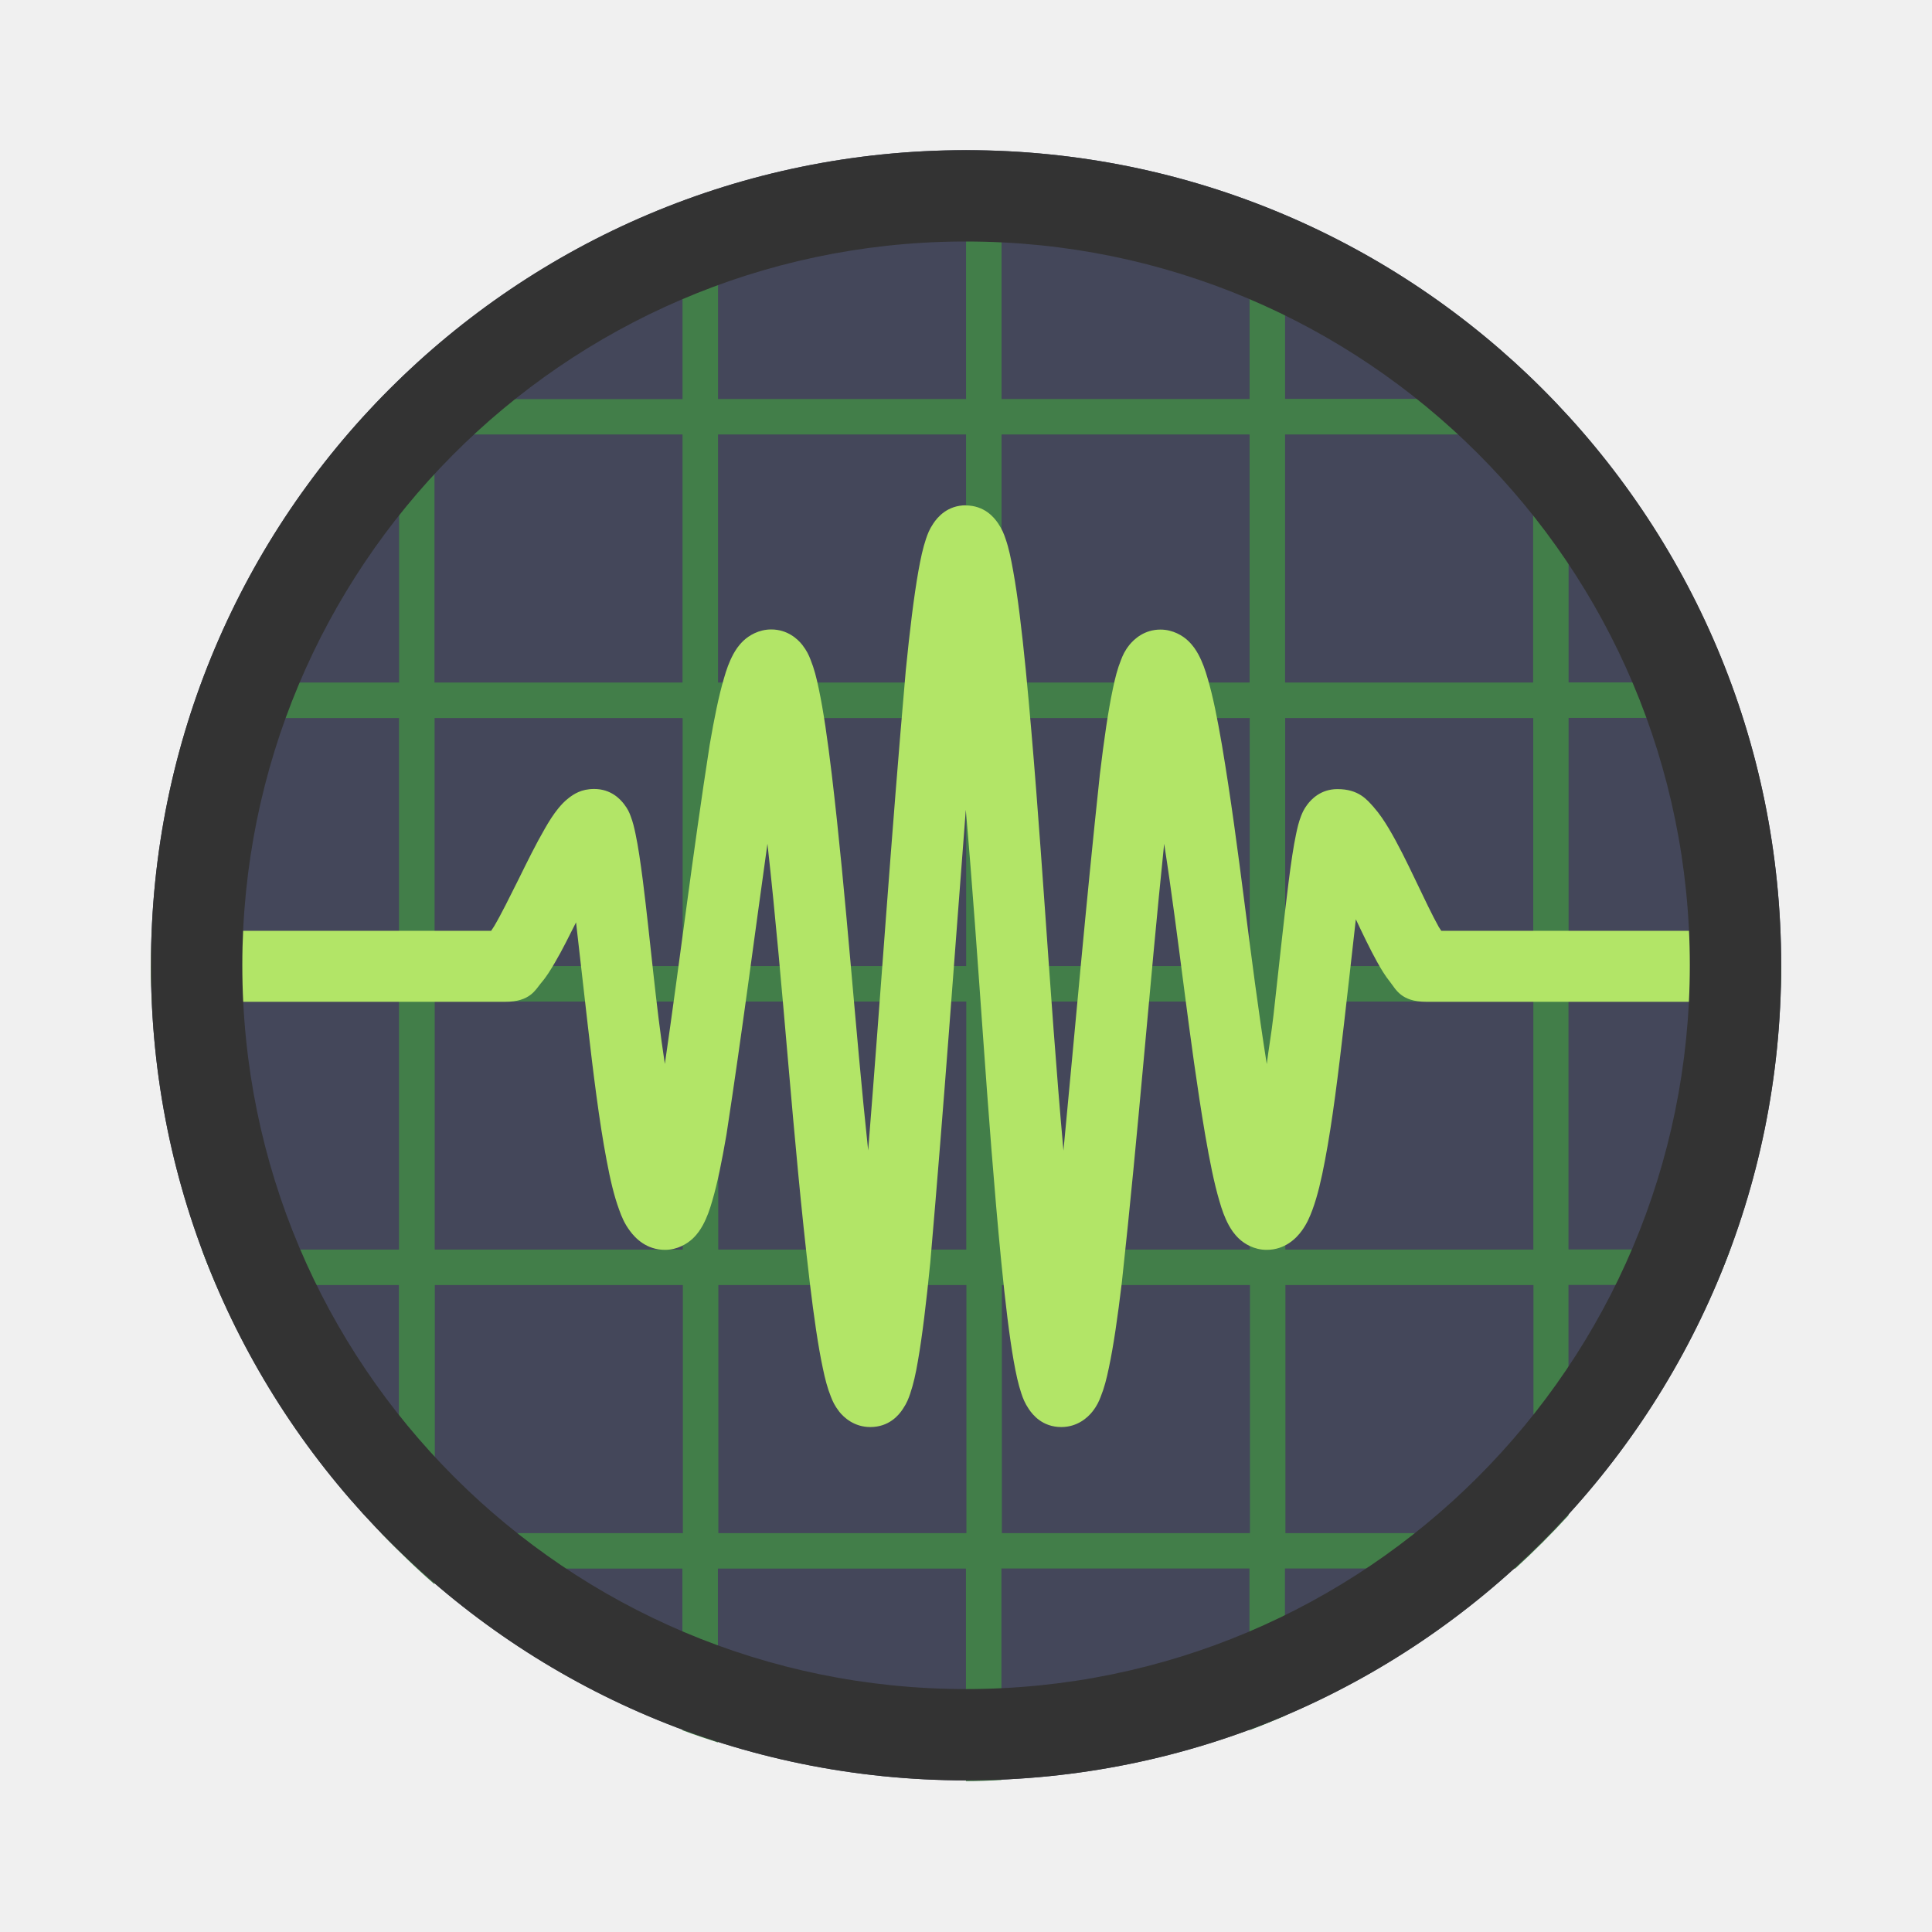
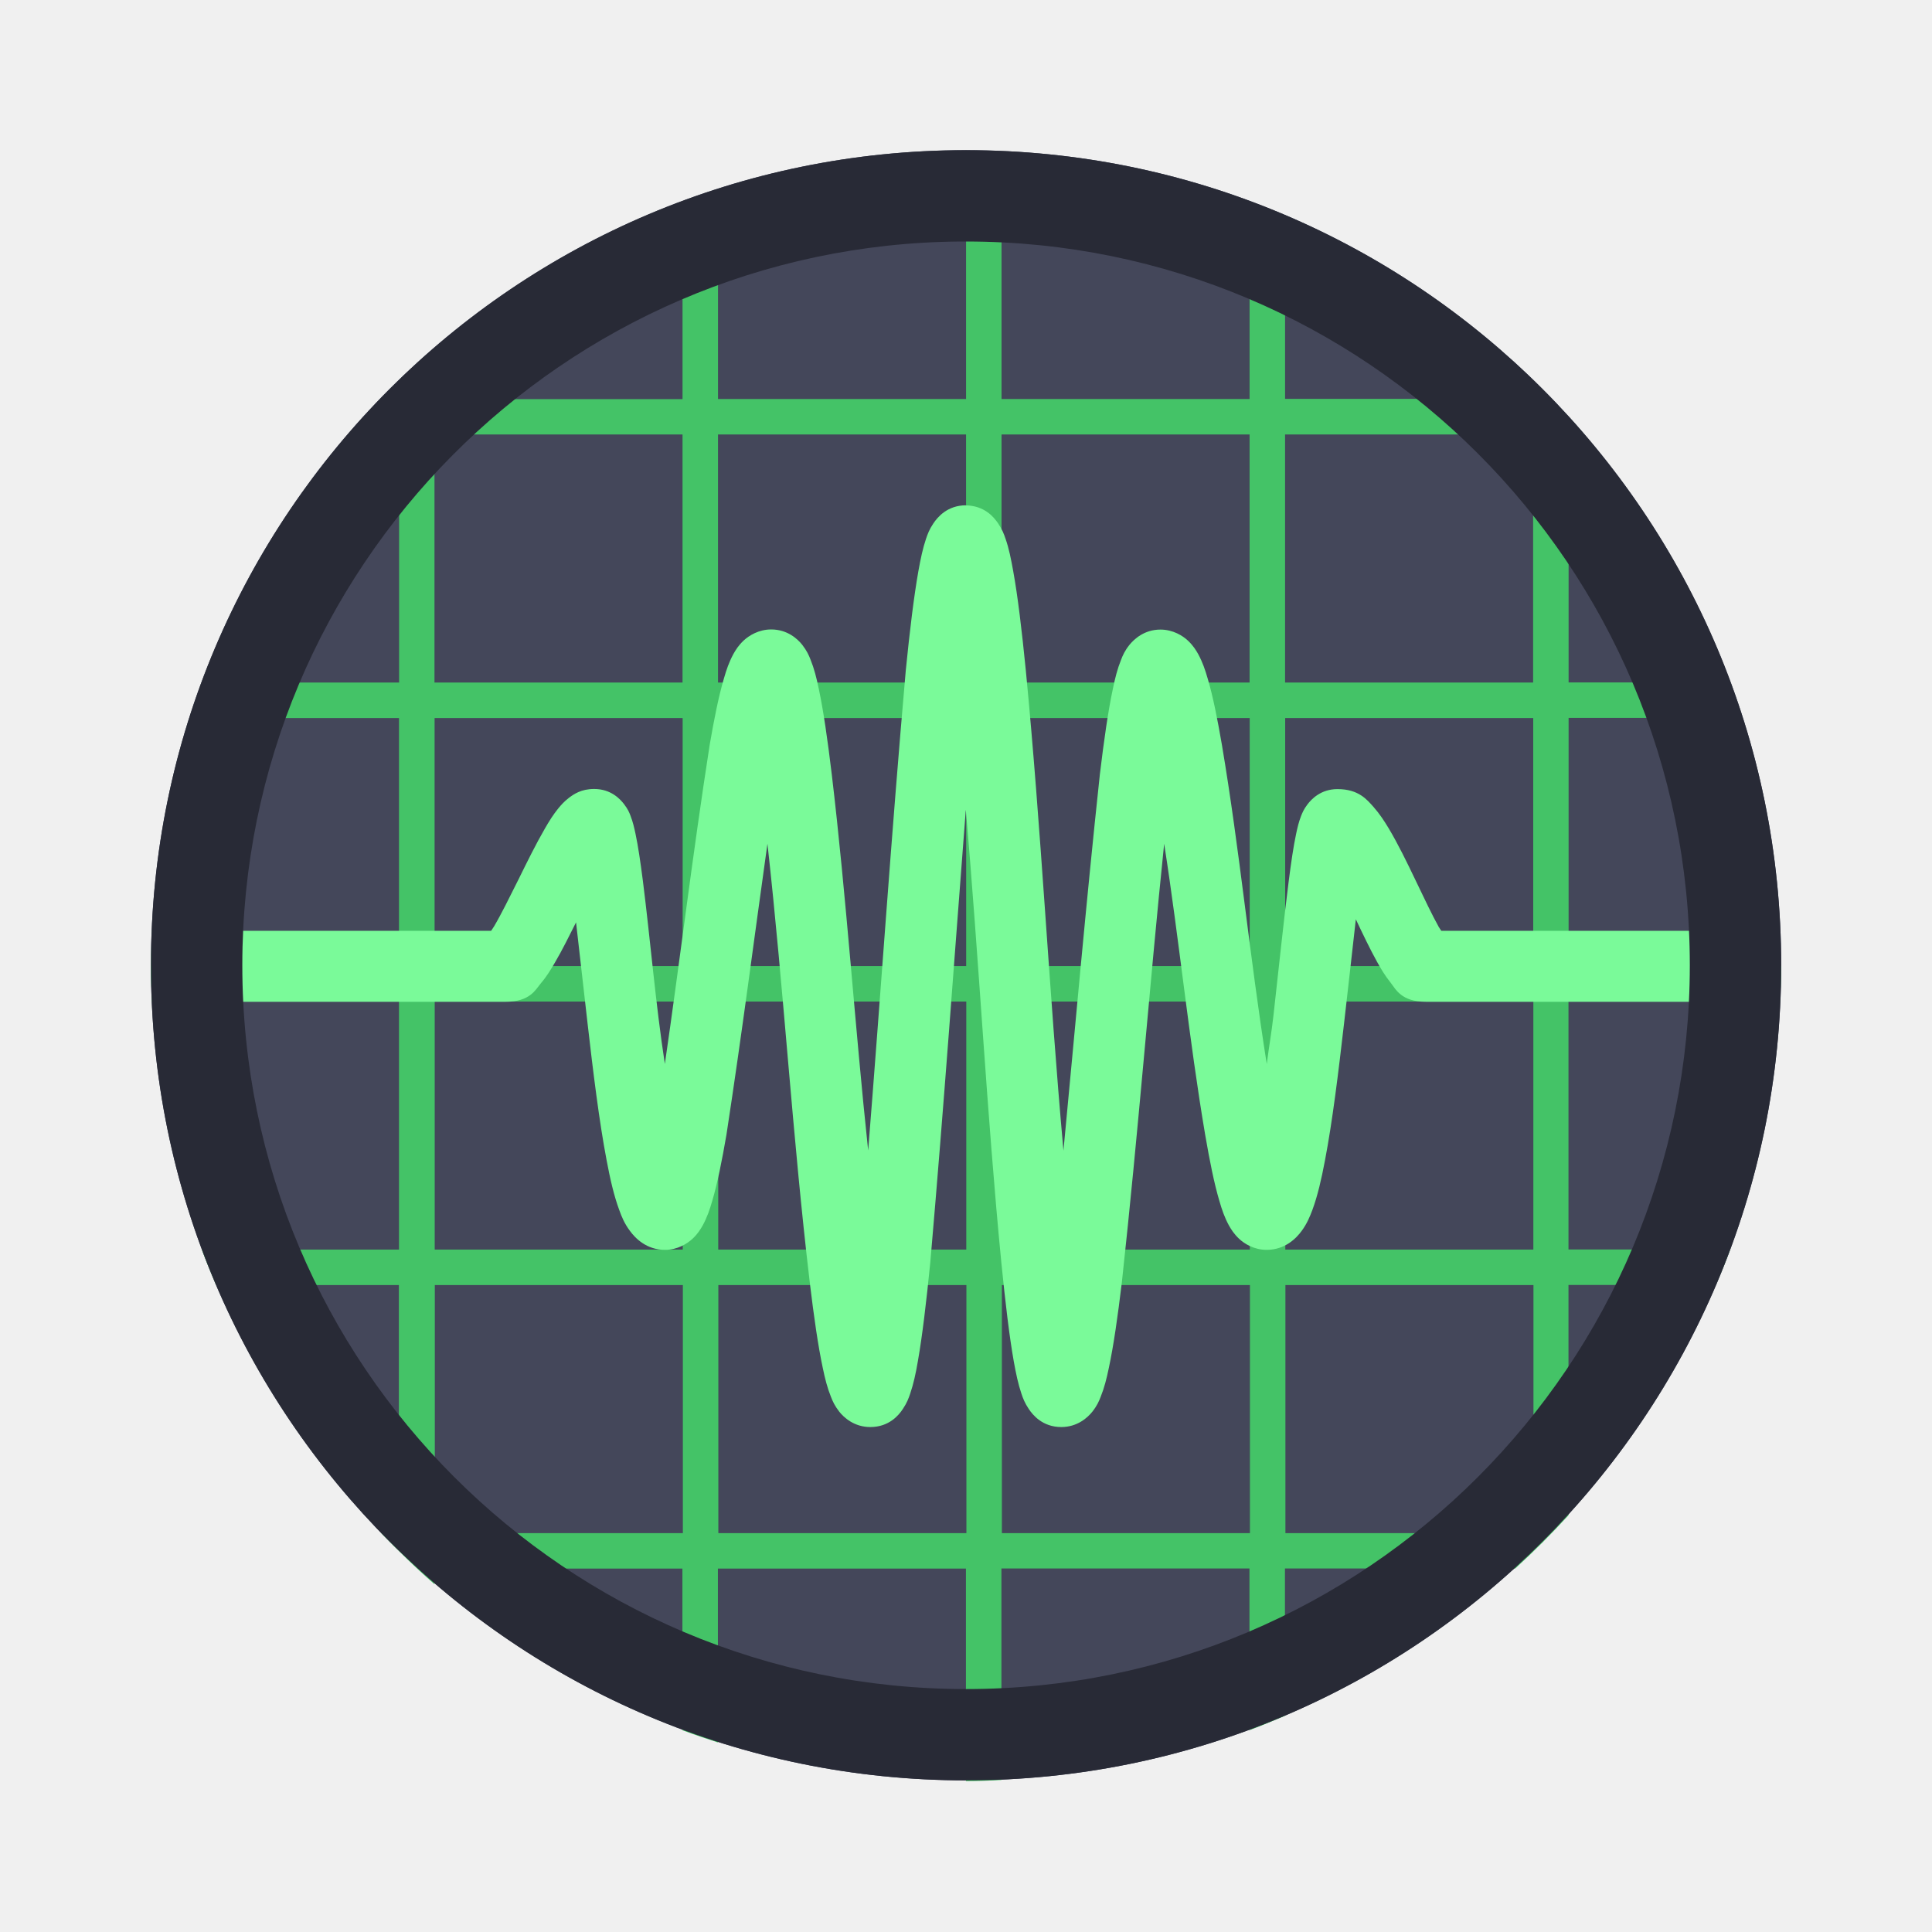
- <svg xmlns="http://www.w3.org/2000/svg" width="64" height="64" version="1.1" viewBox="0 0 16.933 16.933">
-   <circle cx="8.467" cy="8.46" r="7.144" fill="#44475a" style="paint-order:fill markers stroke" />
-   <path d="m8.467 1.323v2.174h-2.174v-1.834c-0.105 0.034-0.208 0.069-0.311 0.107v1.728h-2.174v-0.447c-0.107 0.093-0.209 0.193-0.311 0.291v0.155h-0.155c-0.099 0.102-0.199 0.203-0.291 0.311h0.447v2.174h-1.728c-0.038 0.102-0.073 0.206-0.107 0.311h1.834v2.174h-2.174c0 0.104 0.005 0.208 0.01 0.311h2.164v2.174h-1.728c0.039 0.106 0.082 0.207 0.126 0.311h1.601v2.174h-0.155c0.149 0.154 0.303 0.306 0.466 0.447v-0.136h2.174v1.417c0.102 0.038 0.206 0.073 0.311 0.107v-1.524h2.174v1.863c0.104 0 0.208-0.005 0.311-0.01v-1.854h2.174v1.417c0.106-0.039 0.207-0.082 0.311-0.126v-1.291h2.019c0.162-0.148 0.318-0.304 0.466-0.466v-2.019h1.291c0.044-0.104 0.087-0.204 0.126-0.311h-1.417v-2.174h1.854c0.004-0.103 0.01-0.207 0.01-0.311h-1.863v-2.174h1.524c-0.034-0.105-0.069-0.208-0.107-0.311h-1.417v-2.174h0.136c-0.14-0.163-0.292-0.316-0.447-0.466v0.155h-2.174v-1.601c-0.104-0.044-0.204-0.087-0.311-0.126v1.728h-2.174v-2.164c-0.103-0.004-0.207-0.01-0.311-0.01zm-4.659 2.485h2.174v2.174h-2.174v-2.174m2.485 0h2.174v2.174h-2.174v-2.174m2.485 0h2.174v2.174h-2.174v-2.174m2.485 0h2.174v2.174h-2.174v-2.174m-7.454 2.485h2.174v2.174h-2.174zm2.485 0h2.174v2.174h-2.174zm2.485 0h2.174v2.174h-2.174zm2.485 0h2.174v2.174h-2.174zm-7.454 2.485h2.174v2.174h-2.174zm2.485 0h2.174v2.174h-2.174zm2.485 0h2.174v2.174h-2.174zm2.485 0h2.174v2.174h-2.174zm-7.454 2.485h2.174v2.174h-2.174zm2.485 0h2.174v2.174h-2.174zm2.485 0h2.174v2.174h-2.174zm2.485 0h2.174v2.174h-2.174z" fill="#427e49" stroke-width=".311" />
-   <g transform="matrix(1.1739 0 0 1.1739 10.849 -.9291)" fill="#fff">
-     <path d="m-2.029 4.564c-0.14 0-0.213 0.089-0.244 0.135-0.031 0.046-0.043 0.08-0.055 0.115-0.024 0.071-0.04 0.147-0.057 0.241-0.033 0.187-0.064 0.439-0.094 0.74-0.111 1.263-0.187 2.416-0.281 3.586-0.1-0.937-0.162-1.886-0.272-2.81-0.031-0.258-0.062-0.474-0.097-0.638-0.017-0.082-0.034-0.149-0.061-0.216-0.013-0.034-0.028-0.067-0.062-0.111-0.034-0.043-0.11-0.115-0.232-0.115-0.094 0-0.166 0.046-0.206 0.083-0.039 0.037-0.059 0.07-0.076 0.1-0.033 0.061-0.052 0.117-0.071 0.183-0.039 0.132-0.072 0.297-0.106 0.494-0.13 0.835-0.221 1.603-0.335 2.384-0.069-0.449-0.108-0.924-0.164-1.367-0.018-0.139-0.035-0.257-0.055-0.351-0.01-0.047-0.019-0.087-0.037-0.134-0.009-0.024-0.019-0.049-0.048-0.087-0.029-0.038-0.098-0.114-0.224-0.114-0.097 0-0.152 0.039-0.188 0.066-0.036 0.028-0.057 0.052-0.078 0.077-0.04 0.049-0.071 0.099-0.103 0.155-0.065 0.112-0.131 0.246-0.196 0.378-0.066 0.132-0.13 0.262-0.181 0.348-0.011 0.018-0.014 0.021-0.023 0.035h-2.532c-0.004 0.088-0.007 0.176-0.007 0.265 0 0.089 0.003 0.177 0.007 0.265h2.639c0.184 0 0.224-0.09 0.265-0.139 0.042-0.049 0.073-0.1 0.106-0.157 0.052-0.088 0.104-0.194 0.156-0.297 0.027 0.234 0.054 0.478 0.086 0.755 0.042 0.366 0.087 0.732 0.142 1.02 0.027 0.144 0.055 0.265 0.094 0.371 0.019 0.053 0.039 0.102 0.08 0.157 0.04 0.055 0.124 0.142 0.262 0.142 0.094 0 0.166-0.046 0.206-0.083 0.039-0.037 0.059-0.07 0.076-0.1 0.033-0.061 0.052-0.117 0.071-0.183 0.039-0.132 0.072-0.297 0.106-0.494 0.118-0.77 0.207-1.468 0.306-2.172 0.124 1.113 0.186 2.178 0.316 3.275 0.031 0.258 0.062 0.474 0.097 0.638 0.017 0.082 0.034 0.149 0.061 0.216 0.013 0.034 0.028 0.067 0.062 0.111 0.034 0.043 0.111 0.115 0.232 0.115 0.14 0 0.213-0.089 0.243-0.135 0.031-0.046 0.043-0.08 0.055-0.115 0.024-0.071 0.041-0.147 0.057-0.241 0.033-0.187 0.063-0.439 0.093-0.74 0.104-1.198 0.18-2.281 0.265-3.377 0.099 1.129 0.156 2.26 0.265 3.377 0.03 0.301 0.06 0.553 0.093 0.74 0.017 0.094 0.033 0.17 0.057 0.241 0.012 0.036 0.025 0.07 0.055 0.115s0.103 0.135 0.243 0.135c0.121 0 0.198-0.072 0.232-0.115 0.034-0.043 0.049-0.077 0.062-0.111 0.027-0.067 0.044-0.134 0.061-0.216 0.035-0.164 0.066-0.38 0.097-0.638 0.125-1.144 0.205-2.198 0.316-3.275 0.113 0.725 0.185 1.459 0.306 2.172 0.034 0.197 0.067 0.363 0.106 0.494 0.019 0.066 0.038 0.122 0.071 0.183 0.017 0.03 0.037 0.063 0.076 0.1 0.039 0.037 0.112 0.083 0.206 0.083 0.138 0 0.222-0.087 0.262-0.142 0.04-0.055 0.06-0.104 0.08-0.157 0.039-0.106 0.067-0.228 0.094-0.371 0.055-0.287 0.1-0.654 0.142-1.02 0.033-0.285 0.061-0.54 0.088-0.778 0.052 0.11 0.105 0.221 0.157 0.315 0.031 0.056 0.061 0.106 0.101 0.156 0.04 0.05 0.079 0.145 0.267 0.145h2.639c0.004-0.088 0.007-0.176 0.007-0.265 0-0.089-0.003-0.177-0.007-0.265h-2.526c-0.007-0.012-0.01-0.014-0.019-0.029-0.048-0.086-0.11-0.216-0.174-0.35s-0.13-0.269-0.199-0.385c-0.035-0.058-0.069-0.11-0.115-0.162-0.047-0.052-0.109-0.132-0.268-0.132-0.125 0-0.195 0.076-0.224 0.114-0.029 0.038-0.038 0.063-0.048 0.087-0.018 0.047-0.027 0.087-0.037 0.134-0.02 0.094-0.037 0.211-0.055 0.351-0.036 0.279-0.073 0.642-0.114 1.004-0.015 0.134-0.034 0.234-0.05 0.363-0.128-0.805-0.201-1.59-0.335-2.384-0.034-0.197-0.067-0.363-0.106-0.494-0.019-0.066-0.038-0.122-0.071-0.183-0.017-0.03-0.037-0.063-0.076-0.1-0.039-0.037-0.112-0.083-0.206-0.083-0.121 0-0.197 0.072-0.232 0.115-0.034 0.043-0.049 0.077-0.062 0.111-0.027 0.067-0.044 0.134-0.061 0.216-0.035 0.164-0.066 0.38-0.097 0.638-0.107 0.999-0.185 1.9-0.272 2.81-0.109-1.209-0.165-2.389-0.281-3.586-0.03-0.301-0.06-0.553-0.094-0.74-0.017-0.094-0.032-0.17-0.057-0.241-0.012-0.036-0.025-0.07-0.055-0.115-0.031-0.046-0.103-0.135-0.244-0.135z" fill="#b2e567" stroke-width=".265" />
+ <svg xmlns="http://www.w3.org/2000/svg" width="64" height="64" version="1.1" viewBox="0 0 16.933 16.933" id="svg14">
+   <defs id="defs18" />
+   <circle cx="8.467" cy="8.46" r="7.144" fill="#44475a" style="paint-order:fill markers stroke" id="circle4" />
+   <path d="m8.467 1.323v2.174h-2.174v-1.834c-0.105 0.034-0.208 0.069-0.311 0.107v1.728h-2.174v-0.447c-0.107 0.093-0.209 0.193-0.311 0.291v0.155h-0.155c-0.099 0.102-0.199 0.203-0.291 0.311h0.447v2.174h-1.728c-0.038 0.102-0.073 0.206-0.107 0.311h1.834v2.174h-2.174c0 0.104 0.005 0.208 0.01 0.311h2.164v2.174h-1.728c0.039 0.106 0.082 0.207 0.126 0.311h1.601v2.174h-0.155c0.149 0.154 0.303 0.306 0.466 0.447v-0.136h2.174v1.417c0.102 0.038 0.206 0.073 0.311 0.107v-1.524h2.174v1.863c0.104 0 0.208-0.005 0.311-0.01v-1.854h2.174v1.417c0.106-0.039 0.207-0.082 0.311-0.126v-1.291h2.019c0.162-0.148 0.318-0.304 0.466-0.466v-2.019h1.291c0.044-0.104 0.087-0.204 0.126-0.311h-1.417v-2.174h1.854c0.004-0.103 0.01-0.207 0.01-0.311h-1.863v-2.174h1.524c-0.034-0.105-0.069-0.208-0.107-0.311h-1.417v-2.174h0.136c-0.14-0.163-0.292-0.316-0.447-0.466v0.155h-2.174v-1.601c-0.104-0.044-0.204-0.087-0.311-0.126v1.728h-2.174v-2.164c-0.103-0.004-0.207-0.01-0.311-0.01zm-4.659 2.485h2.174v2.174h-2.174v-2.174m2.485 0h2.174v2.174h-2.174v-2.174m2.485 0h2.174v2.174h-2.174v-2.174m2.485 0h2.174v2.174h-2.174v-2.174m-7.454 2.485h2.174v2.174h-2.174zm2.485 0h2.174v2.174h-2.174zm2.485 0h2.174v2.174h-2.174zm2.485 0h2.174v2.174h-2.174zm-7.454 2.485h2.174v2.174h-2.174zm2.485 0h2.174v2.174h-2.174zm2.485 0h2.174v2.174h-2.174zm2.485 0h2.174v2.174h-2.174zm-7.454 2.485h2.174v2.174h-2.174zm2.485 0h2.174v2.174h-2.174zm2.485 0h2.174v2.174h-2.174zm2.485 0h2.174v2.174h-2.174z" fill="#427e49" stroke-width=".311" id="path6" style="fill:#44c367" />
+   <g transform="matrix(1.1739 0 0 1.1739 10.849 -.9291)" fill="#f8f8f2" id="g10">
+     <path d="m-2.029 4.564c-0.14 0-0.213 0.089-0.244 0.135-0.031 0.046-0.043 0.08-0.055 0.115-0.024 0.071-0.04 0.147-0.057 0.241-0.033 0.187-0.064 0.439-0.094 0.74-0.111 1.263-0.187 2.416-0.281 3.586-0.1-0.937-0.162-1.886-0.272-2.81-0.031-0.258-0.062-0.474-0.097-0.638-0.017-0.082-0.034-0.149-0.061-0.216-0.013-0.034-0.028-0.067-0.062-0.111-0.034-0.043-0.11-0.115-0.232-0.115-0.094 0-0.166 0.046-0.206 0.083-0.039 0.037-0.059 0.07-0.076 0.1-0.033 0.061-0.052 0.117-0.071 0.183-0.039 0.132-0.072 0.297-0.106 0.494-0.13 0.835-0.221 1.603-0.335 2.384-0.069-0.449-0.108-0.924-0.164-1.367-0.018-0.139-0.035-0.257-0.055-0.351-0.01-0.047-0.019-0.087-0.037-0.134-0.009-0.024-0.019-0.049-0.048-0.087-0.029-0.038-0.098-0.114-0.224-0.114-0.097 0-0.152 0.039-0.188 0.066-0.036 0.028-0.057 0.052-0.078 0.077-0.04 0.049-0.071 0.099-0.103 0.155-0.065 0.112-0.131 0.246-0.196 0.378-0.066 0.132-0.13 0.262-0.181 0.348-0.011 0.018-0.014 0.021-0.023 0.035h-2.532c-0.004 0.088-0.007 0.176-0.007 0.265 0 0.089 0.003 0.177 0.007 0.265h2.639c0.184 0 0.224-0.09 0.265-0.139 0.042-0.049 0.073-0.1 0.106-0.157 0.052-0.088 0.104-0.194 0.156-0.297 0.027 0.234 0.054 0.478 0.086 0.755 0.042 0.366 0.087 0.732 0.142 1.02 0.027 0.144 0.055 0.265 0.094 0.371 0.019 0.053 0.039 0.102 0.08 0.157 0.04 0.055 0.124 0.142 0.262 0.142 0.094 0 0.166-0.046 0.206-0.083 0.039-0.037 0.059-0.07 0.076-0.1 0.033-0.061 0.052-0.117 0.071-0.183 0.039-0.132 0.072-0.297 0.106-0.494 0.118-0.77 0.207-1.468 0.306-2.172 0.124 1.113 0.186 2.178 0.316 3.275 0.031 0.258 0.062 0.474 0.097 0.638 0.017 0.082 0.034 0.149 0.061 0.216 0.013 0.034 0.028 0.067 0.062 0.111 0.034 0.043 0.111 0.115 0.232 0.115 0.14 0 0.213-0.089 0.243-0.135 0.031-0.046 0.043-0.08 0.055-0.115 0.024-0.071 0.041-0.147 0.057-0.241 0.033-0.187 0.063-0.439 0.093-0.74 0.104-1.198 0.18-2.281 0.265-3.377 0.099 1.129 0.156 2.26 0.265 3.377 0.03 0.301 0.06 0.553 0.093 0.74 0.017 0.094 0.033 0.17 0.057 0.241 0.012 0.036 0.025 0.07 0.055 0.115s0.103 0.135 0.243 0.135c0.121 0 0.198-0.072 0.232-0.115 0.034-0.043 0.049-0.077 0.062-0.111 0.027-0.067 0.044-0.134 0.061-0.216 0.035-0.164 0.066-0.38 0.097-0.638 0.125-1.144 0.205-2.198 0.316-3.275 0.113 0.725 0.185 1.459 0.306 2.172 0.034 0.197 0.067 0.363 0.106 0.494 0.019 0.066 0.038 0.122 0.071 0.183 0.017 0.03 0.037 0.063 0.076 0.1 0.039 0.037 0.112 0.083 0.206 0.083 0.138 0 0.222-0.087 0.262-0.142 0.04-0.055 0.06-0.104 0.08-0.157 0.039-0.106 0.067-0.228 0.094-0.371 0.055-0.287 0.1-0.654 0.142-1.02 0.033-0.285 0.061-0.54 0.088-0.778 0.052 0.11 0.105 0.221 0.157 0.315 0.031 0.056 0.061 0.106 0.101 0.156 0.04 0.05 0.079 0.145 0.267 0.145h2.639c0.004-0.088 0.007-0.176 0.007-0.265 0-0.089-0.003-0.177-0.007-0.265h-2.526c-0.007-0.012-0.01-0.014-0.019-0.029-0.048-0.086-0.11-0.216-0.174-0.35s-0.13-0.269-0.199-0.385c-0.035-0.058-0.069-0.11-0.115-0.162-0.047-0.052-0.109-0.132-0.268-0.132-0.125 0-0.195 0.076-0.224 0.114-0.029 0.038-0.038 0.063-0.048 0.087-0.018 0.047-0.027 0.087-0.037 0.134-0.02 0.094-0.037 0.211-0.055 0.351-0.036 0.279-0.073 0.642-0.114 1.004-0.015 0.134-0.034 0.234-0.05 0.363-0.128-0.805-0.201-1.59-0.335-2.384-0.034-0.197-0.067-0.363-0.106-0.494-0.019-0.066-0.038-0.122-0.071-0.183-0.017-0.03-0.037-0.063-0.076-0.1-0.039-0.037-0.112-0.083-0.206-0.083-0.121 0-0.197 0.072-0.232 0.115-0.034 0.043-0.049 0.077-0.062 0.111-0.027 0.067-0.044 0.134-0.061 0.216-0.035 0.164-0.066 0.38-0.097 0.638-0.107 0.999-0.185 1.9-0.272 2.81-0.109-1.209-0.165-2.389-0.281-3.586-0.03-0.301-0.06-0.553-0.094-0.74-0.017-0.094-0.032-0.17-0.057-0.241-0.012-0.036-0.025-0.07-0.055-0.115-0.031-0.046-0.103-0.135-0.244-0.135z" fill="#b2e567" stroke-width=".265" id="path8" style="fill:#7afa99" />
  </g>
-   <path transform="scale(.26458)" d="m31.973 4.975a27.001 27.001 0 0 0-26.973 27 27.001 27.001 0 0 0 27.002 27.002 27.001 27.001 0 0 0 27.002-27.002 27.001 27.001 0 0 0-27.002-27 27.001 27.001 0 0 0-0.029 0zm-0.162 3.025a23.975 23.975 0 0 1 0.191 0 23.975 23.975 0 0 1 23.975 23.975 23.975 23.975 0 0 1-23.975 23.977 23.975 23.975 0 0 1-23.975-23.977 23.975 23.975 0 0 1 23.783-23.975z" fill="#333" stroke-width="3.78" style="paint-order:fill markers stroke" />
+   <path transform="scale(.26458)" d="m31.973 4.975a27.001 27.001 0 0 0-26.973 27 27.001 27.001 0 0 0 27.002 27.002 27.001 27.001 0 0 0 27.002-27.002 27.001 27.001 0 0 0-27.002-27 27.001 27.001 0 0 0-0.029 0zm-0.162 3.025a23.975 23.975 0 0 1 0.191 0 23.975 23.975 0 0 1 23.975 23.975 23.975 23.975 0 0 1-23.975 23.977 23.975 23.975 0 0 1-23.975-23.977 23.975 23.975 0 0 1 23.783-23.975z" fill="#282a36" stroke-width="3.78" style="paint-order:fill markers stroke;fill:#282a36" id="path12" />
</svg>
